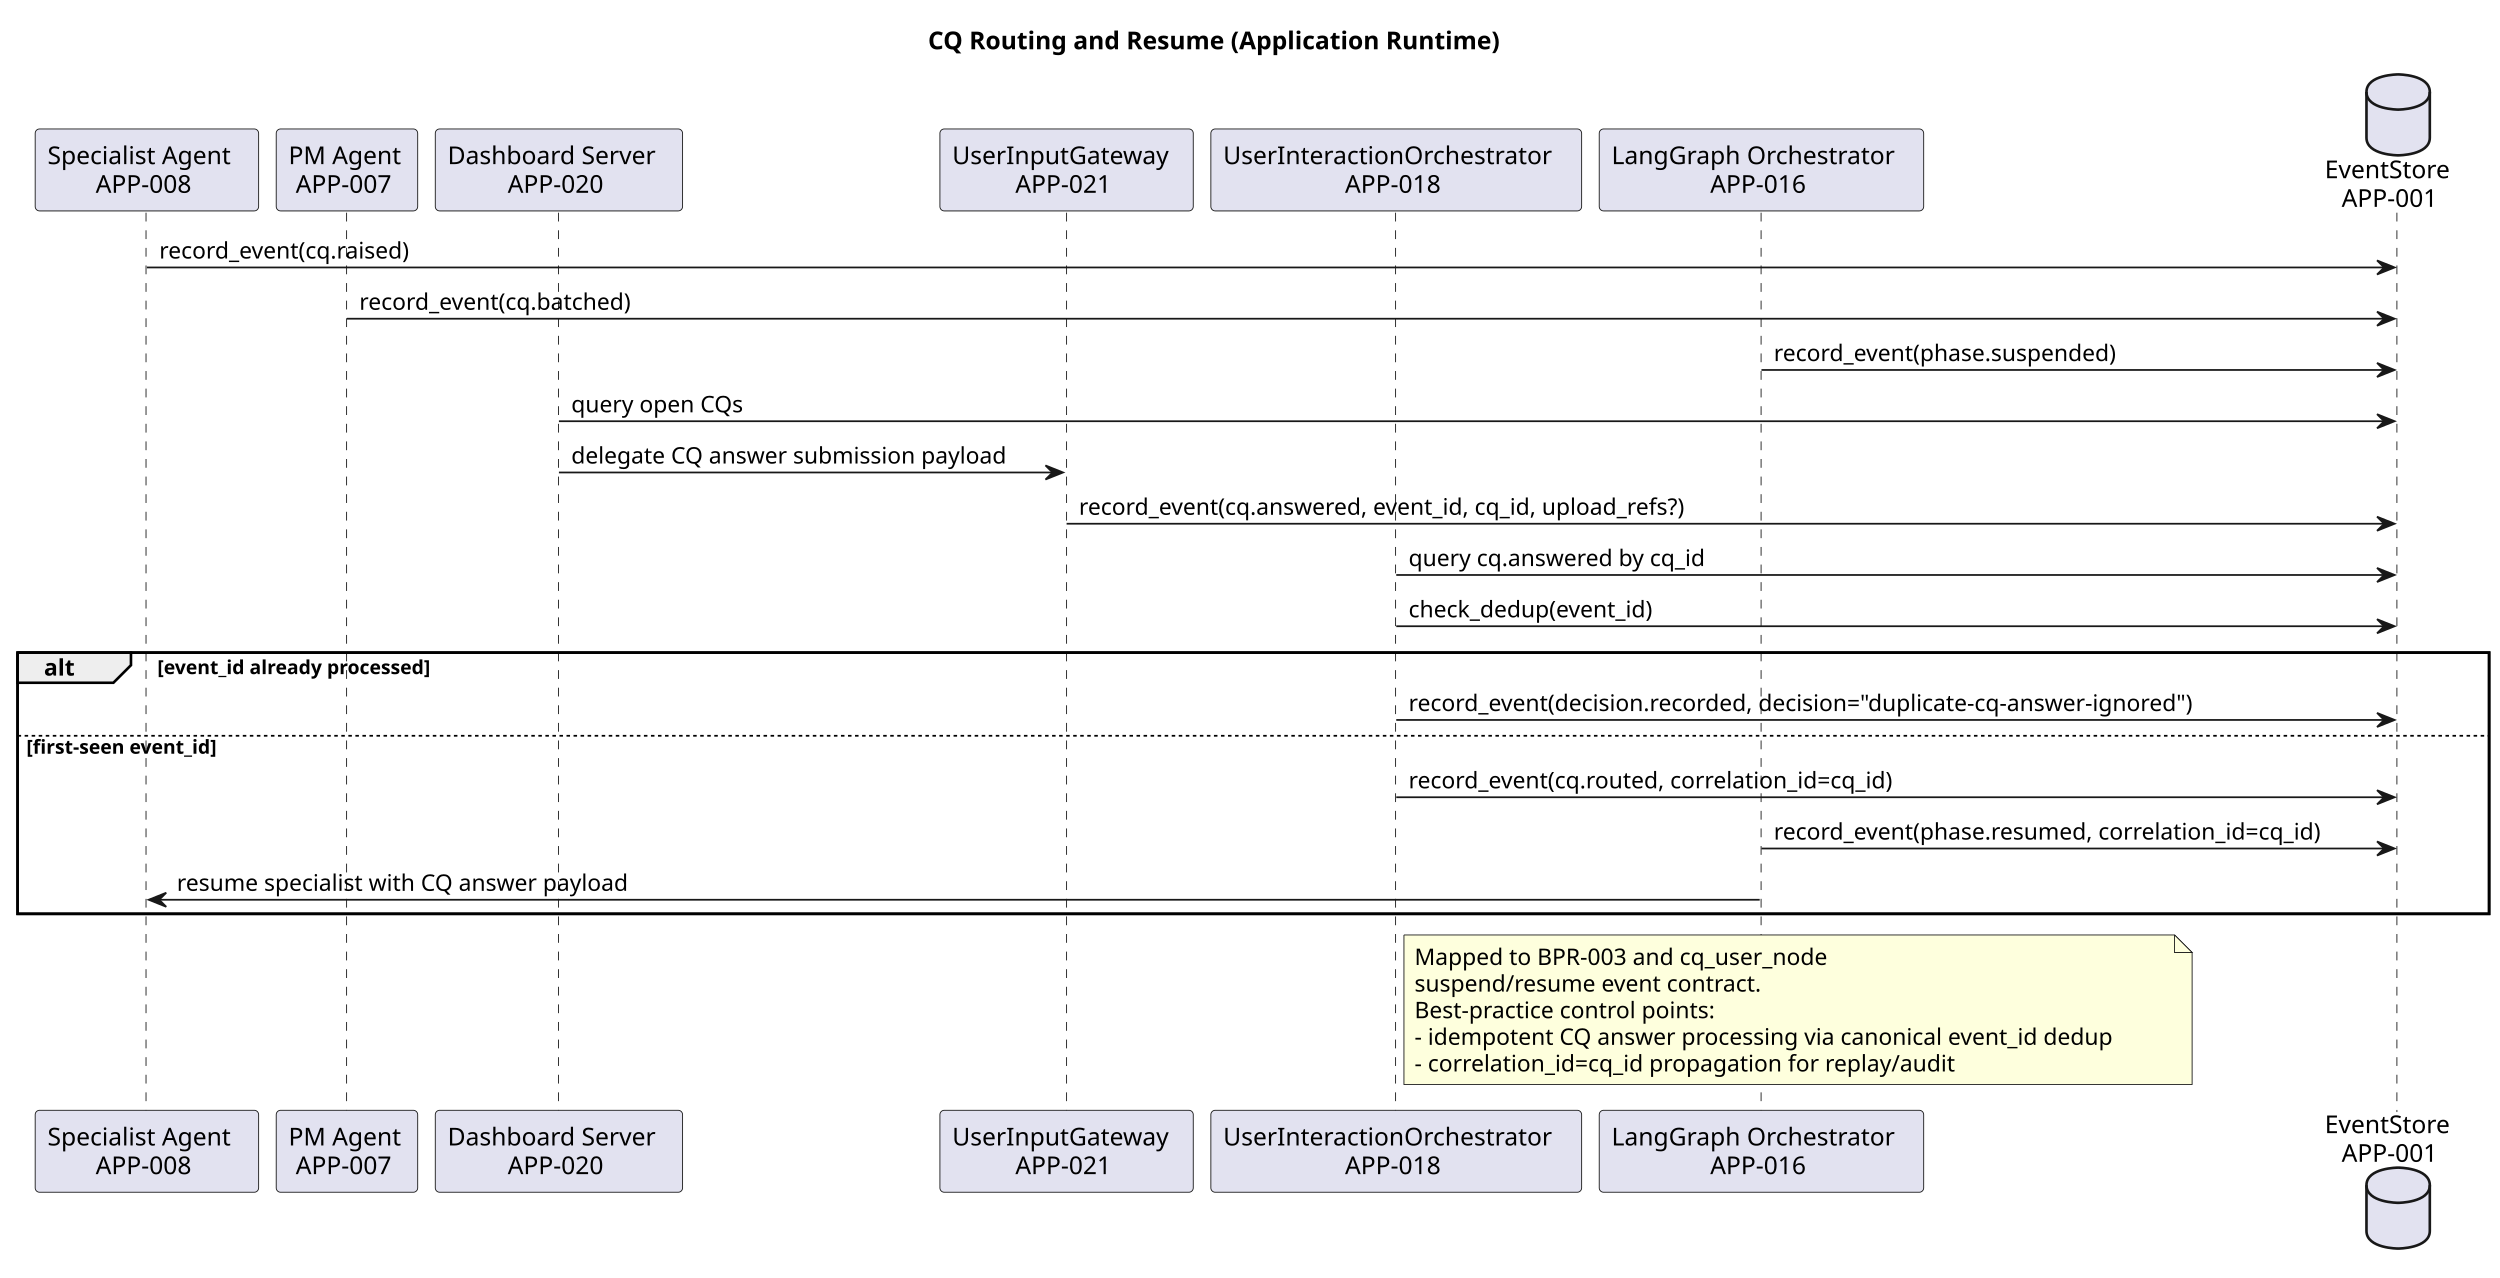
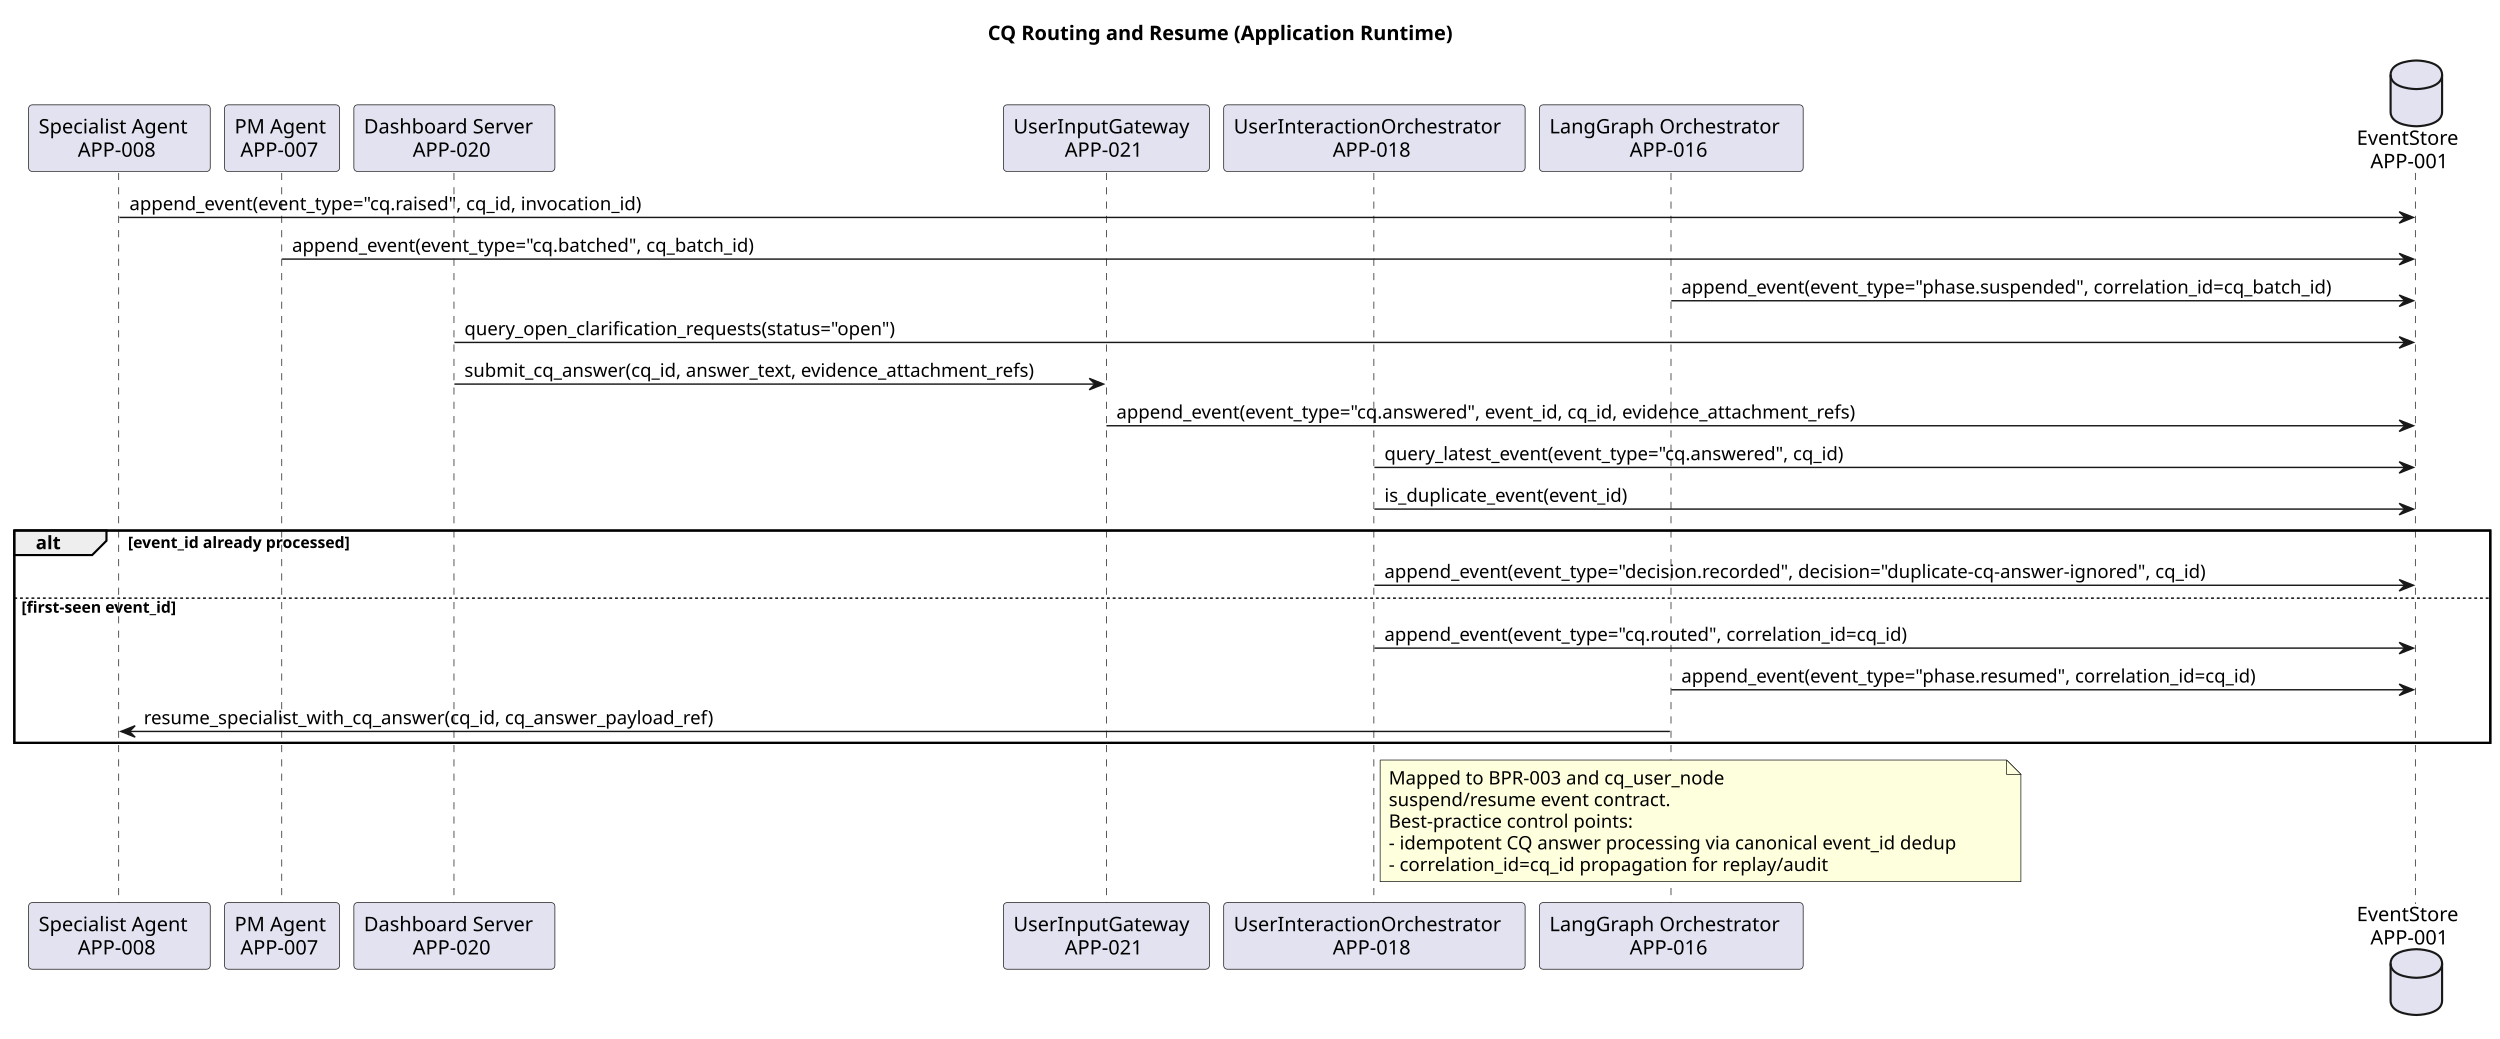
- <svg xmlns="http://www.w3.org/2000/svg" contentStyleType="text/css" data-diagram-type="SEQUENCE" height="726px" preserveAspectRatio="none" style="width:1421px;height:726px;background:#FFFFFF;" version="1.1" viewBox="0 0 1421 726" width="1421px" zoomAndPan="magnify">
+ <svg xmlns="http://www.w3.org/2000/svg" contentStyleType="text/css" data-diagram-type="SEQUENCE" height="726px" preserveAspectRatio="none" style="width:1748px;height:726px;background:#FFFFFF;" version="1.1" viewBox="0 0 1748 726" width="1748px" zoomAndPan="magnify">
  <defs />
  <g>
-     <text fill="#000000" font-family="sans-serif" font-size="14" font-weight="bold" lengthAdjust="spacing" textLength="368.867" x="527.473" y="27.995">CQ Routing and Resume (Application Runtime)</text>
-     <rect fill="none" height="148.469" style="stroke:#000000;stroke-width:1.5;" width="1404.813" x="10" y="370.953" />
+     <text fill="#000000" font-family="sans-serif" font-size="14" font-weight="bold" lengthAdjust="spacing" textLength="368.867" x="690.674" y="27.995">CQ Routing and Resume (Application Runtime)</text>
+     <rect fill="none" height="148.469" style="stroke:#000000;stroke-width:1.5;" width="1731.216" x="10" y="370.953" />
    <g>
      <rect fill="#000000" fill-opacity="0" height="511.195" width="8" x="79.502" y="120.891" />
      <line style="stroke:#181818;stroke-width:0.5;stroke-dasharray:5.0,5.0;" x1="83" x2="83" y1="120.891" y2="632.086" />
    </g>
    <g>
      <rect fill="#000000" fill-opacity="0" height="511.195" width="8" x="193.21" y="120.891" />
      <line style="stroke:#181818;stroke-width:0.5;stroke-dasharray:5.0,5.0;" x1="197.005" x2="197.005" y1="120.891" y2="632.086" />
    </g>
    <g>
      <rect fill="#000000" fill-opacity="0" height="511.195" width="8" x="313.696" y="120.891" />
      <line style="stroke:#181818;stroke-width:0.5;stroke-dasharray:5.0,5.0;" x1="317.416" x2="317.416" y1="120.891" y2="632.086" />
    </g>
    <g>
-       <rect fill="#000000" fill-opacity="0" height="511.195" width="8" x="602.248" y="120.891" />
-       <line style="stroke:#181818;stroke-width:0.5;stroke-dasharray:5.0,5.0;" x1="606.245" x2="606.245" y1="120.891" y2="632.086" />
+       <rect fill="#000000" fill-opacity="0" height="511.195" width="8" x="769.604" y="120.891" />
+       <line style="stroke:#181818;stroke-width:0.5;stroke-dasharray:5.0,5.0;" x1="773.601" x2="773.601" y1="120.891" y2="632.086" />
    </g>
    <g>
-       <rect fill="#000000" fill-opacity="0" height="511.195" width="8" x="789.626" y="120.891" />
-       <line style="stroke:#181818;stroke-width:0.5;stroke-dasharray:5.0,5.0;" x1="793.25" x2="793.25" y1="120.891" y2="632.086" />
+       <rect fill="#000000" fill-opacity="0" height="511.195" width="8" x="956.982" y="120.891" />
+       <line style="stroke:#181818;stroke-width:0.5;stroke-dasharray:5.0,5.0;" x1="960.606" x2="960.606" y1="120.891" y2="632.086" />
    </g>
    <g>
-       <rect fill="#000000" fill-opacity="0" height="511.195" width="8" x="997.212" y="120.891" />
-       <line style="stroke:#181818;stroke-width:0.5;stroke-dasharray:5.0,5.0;" x1="1001.002" x2="1001.002" y1="120.891" y2="632.086" />
+       <rect fill="#000000" fill-opacity="0" height="511.195" width="8" x="1164.568" y="120.891" />
+       <line style="stroke:#181818;stroke-width:0.5;stroke-dasharray:5.0,5.0;" x1="1168.358" x2="1168.358" y1="120.891" y2="632.086" />
    </g>
    <g>
-       <rect fill="#000000" fill-opacity="0" height="511.195" width="8" x="1359.104" y="120.891" />
-       <line style="stroke:#181818;stroke-width:0.5;stroke-dasharray:5.0,5.0;" x1="1362.396" x2="1362.396" y1="120.891" y2="632.086" />
+       <rect fill="#000000" fill-opacity="0" height="511.195" width="8" x="1685.507" y="120.891" />
+       <line style="stroke:#181818;stroke-width:0.5;stroke-dasharray:5.0,5.0;" x1="1688.799" x2="1688.799" y1="120.891" y2="632.086" />
    </g>
    <g class="participant participant-head" data-participant="APP_008">
      <rect fill="#E2E2F0" height="46.594" rx="2.5" ry="2.5" style="stroke:#181818;stroke-width:0.5;" width="127.005" x="20" y="73.297" />
      <text fill="#000000" font-family="sans-serif" font-size="14" lengthAdjust="spacing" textLength="113.005" x="27" y="93.292">Specialist Agent</text>
      <text fill="#000000" font-family="sans-serif" font-size="14" lengthAdjust="spacing" textLength="58.235" x="54.385" y="109.589">APP-008</text>
    </g>
    <g class="participant participant-tail" data-participant="APP_008">
      <rect fill="#E2E2F0" height="46.594" rx="2.5" ry="2.5" style="stroke:#181818;stroke-width:0.5;" width="127.005" x="20" y="631.086" />
      <text fill="#000000" font-family="sans-serif" font-size="14" lengthAdjust="spacing" textLength="113.005" x="27" y="651.081">Specialist Agent</text>
      <text fill="#000000" font-family="sans-serif" font-size="14" lengthAdjust="spacing" textLength="58.235" x="54.385" y="667.378">APP-008</text>
    </g>
    <g class="participant participant-head" data-participant="APP_007">
      <rect fill="#E2E2F0" height="46.594" rx="2.5" ry="2.5" style="stroke:#181818;stroke-width:0.5;" width="80.411" x="157.005" y="73.297" />
      <text fill="#000000" font-family="sans-serif" font-size="14" lengthAdjust="spacing" textLength="66.411" x="164.005" y="93.292">PM Agent</text>
      <text fill="#000000" font-family="sans-serif" font-size="14" lengthAdjust="spacing" textLength="58.235" x="168.093" y="109.589">APP-007</text>
    </g>
    <g class="participant participant-tail" data-participant="APP_007">
      <rect fill="#E2E2F0" height="46.594" rx="2.5" ry="2.5" style="stroke:#181818;stroke-width:0.5;" width="80.411" x="157.005" y="631.086" />
      <text fill="#000000" font-family="sans-serif" font-size="14" lengthAdjust="spacing" textLength="66.411" x="164.005" y="651.081">PM Agent</text>
      <text fill="#000000" font-family="sans-serif" font-size="14" lengthAdjust="spacing" textLength="58.235" x="168.093" y="667.378">APP-007</text>
    </g>
    <g class="participant participant-head" data-participant="APP_020">
      <rect fill="#E2E2F0" height="46.594" rx="2.5" ry="2.5" style="stroke:#181818;stroke-width:0.5;" width="140.56" x="247.416" y="73.297" />
      <text fill="#000000" font-family="sans-serif" font-size="14" lengthAdjust="spacing" textLength="126.561" x="254.416" y="93.292">Dashboard Server</text>
      <text fill="#000000" font-family="sans-serif" font-size="14" lengthAdjust="spacing" textLength="58.235" x="288.579" y="109.589">APP-020</text>
    </g>
    <g class="participant participant-tail" data-participant="APP_020">
      <rect fill="#E2E2F0" height="46.594" rx="2.5" ry="2.5" style="stroke:#181818;stroke-width:0.5;" width="140.56" x="247.416" y="631.086" />
      <text fill="#000000" font-family="sans-serif" font-size="14" lengthAdjust="spacing" textLength="126.561" x="254.416" y="651.081">Dashboard Server</text>
      <text fill="#000000" font-family="sans-serif" font-size="14" lengthAdjust="spacing" textLength="58.235" x="288.579" y="667.378">APP-020</text>
    </g>
    <g class="participant participant-head" data-participant="APP_021">
-       <rect fill="#E2E2F0" height="46.594" rx="2.5" ry="2.5" style="stroke:#181818;stroke-width:0.5;" width="144.006" x="534.245" y="73.297" />
-       <text fill="#000000" font-family="sans-serif" font-size="14" lengthAdjust="spacing" textLength="130.006" x="541.245" y="93.292">UserInputGateway</text>
-       <text fill="#000000" font-family="sans-serif" font-size="14" lengthAdjust="spacing" textLength="58.235" x="577.13" y="109.589">APP-021</text>
+       <rect fill="#E2E2F0" height="46.594" rx="2.5" ry="2.5" style="stroke:#181818;stroke-width:0.5;" width="144.006" x="701.601" y="73.297" />
+       <text fill="#000000" font-family="sans-serif" font-size="14" lengthAdjust="spacing" textLength="130.006" x="708.601" y="93.292">UserInputGateway</text>
+       <text fill="#000000" font-family="sans-serif" font-size="14" lengthAdjust="spacing" textLength="58.235" x="744.486" y="109.589">APP-021</text>
    </g>
    <g class="participant participant-tail" data-participant="APP_021">
-       <rect fill="#E2E2F0" height="46.594" rx="2.5" ry="2.5" style="stroke:#181818;stroke-width:0.5;" width="144.006" x="534.245" y="631.086" />
-       <text fill="#000000" font-family="sans-serif" font-size="14" lengthAdjust="spacing" textLength="130.006" x="541.245" y="651.081">UserInputGateway</text>
-       <text fill="#000000" font-family="sans-serif" font-size="14" lengthAdjust="spacing" textLength="58.235" x="577.13" y="667.378">APP-021</text>
+       <rect fill="#E2E2F0" height="46.594" rx="2.5" ry="2.5" style="stroke:#181818;stroke-width:0.5;" width="144.006" x="701.601" y="631.086" />
+       <text fill="#000000" font-family="sans-serif" font-size="14" lengthAdjust="spacing" textLength="130.006" x="708.601" y="651.081">UserInputGateway</text>
+       <text fill="#000000" font-family="sans-serif" font-size="14" lengthAdjust="spacing" textLength="58.235" x="744.486" y="667.378">APP-021</text>
    </g>
    <g class="participant participant-head" data-participant="APP_018">
-       <rect fill="#E2E2F0" height="46.594" rx="2.5" ry="2.5" style="stroke:#181818;stroke-width:0.5;" width="210.752" x="688.25" y="73.297" />
-       <text fill="#000000" font-family="sans-serif" font-size="14" lengthAdjust="spacing" textLength="196.752" x="695.25" y="93.292">UserInteractionOrchestrator</text>
-       <text fill="#000000" font-family="sans-serif" font-size="14" lengthAdjust="spacing" textLength="58.235" x="764.509" y="109.589">APP-018</text>
+       <rect fill="#E2E2F0" height="46.594" rx="2.5" ry="2.5" style="stroke:#181818;stroke-width:0.5;" width="210.752" x="855.606" y="73.297" />
+       <text fill="#000000" font-family="sans-serif" font-size="14" lengthAdjust="spacing" textLength="196.752" x="862.606" y="93.292">UserInteractionOrchestrator</text>
+       <text fill="#000000" font-family="sans-serif" font-size="14" lengthAdjust="spacing" textLength="58.235" x="931.865" y="109.589">APP-018</text>
    </g>
    <g class="participant participant-tail" data-participant="APP_018">
-       <rect fill="#E2E2F0" height="46.594" rx="2.5" ry="2.5" style="stroke:#181818;stroke-width:0.5;" width="210.752" x="688.25" y="631.086" />
-       <text fill="#000000" font-family="sans-serif" font-size="14" lengthAdjust="spacing" textLength="196.752" x="695.25" y="651.081">UserInteractionOrchestrator</text>
-       <text fill="#000000" font-family="sans-serif" font-size="14" lengthAdjust="spacing" textLength="58.235" x="764.509" y="667.378">APP-018</text>
+       <rect fill="#E2E2F0" height="46.594" rx="2.5" ry="2.5" style="stroke:#181818;stroke-width:0.5;" width="210.752" x="855.606" y="631.086" />
+       <text fill="#000000" font-family="sans-serif" font-size="14" lengthAdjust="spacing" textLength="196.752" x="862.606" y="651.081">UserInteractionOrchestrator</text>
+       <text fill="#000000" font-family="sans-serif" font-size="14" lengthAdjust="spacing" textLength="58.235" x="931.865" y="667.378">APP-018</text>
    </g>
    <g class="participant participant-head" data-participant="APP_016">
-       <rect fill="#E2E2F0" height="46.594" rx="2.5" ry="2.5" style="stroke:#181818;stroke-width:0.5;" width="184.42" x="909.002" y="73.297" />
-       <text fill="#000000" font-family="sans-serif" font-size="14" lengthAdjust="spacing" textLength="170.42" x="916.002" y="93.292">LangGraph Orchestrator</text>
-       <text fill="#000000" font-family="sans-serif" font-size="14" lengthAdjust="spacing" textLength="58.235" x="972.095" y="109.589">APP-016</text>
+       <rect fill="#E2E2F0" height="46.594" rx="2.5" ry="2.5" style="stroke:#181818;stroke-width:0.5;" width="184.42" x="1076.358" y="73.297" />
+       <text fill="#000000" font-family="sans-serif" font-size="14" lengthAdjust="spacing" textLength="170.42" x="1083.358" y="93.292">LangGraph Orchestrator</text>
+       <text fill="#000000" font-family="sans-serif" font-size="14" lengthAdjust="spacing" textLength="58.235" x="1139.451" y="109.589">APP-016</text>
    </g>
    <g class="participant participant-tail" data-participant="APP_016">
-       <rect fill="#E2E2F0" height="46.594" rx="2.5" ry="2.5" style="stroke:#181818;stroke-width:0.5;" width="184.42" x="909.002" y="631.086" />
-       <text fill="#000000" font-family="sans-serif" font-size="14" lengthAdjust="spacing" textLength="170.42" x="916.002" y="651.081">LangGraph Orchestrator</text>
-       <text fill="#000000" font-family="sans-serif" font-size="14" lengthAdjust="spacing" textLength="58.235" x="972.095" y="667.378">APP-016</text>
+       <rect fill="#E2E2F0" height="46.594" rx="2.5" ry="2.5" style="stroke:#181818;stroke-width:0.5;" width="184.42" x="1076.358" y="631.086" />
+       <text fill="#000000" font-family="sans-serif" font-size="14" lengthAdjust="spacing" textLength="170.42" x="1083.358" y="651.081">LangGraph Orchestrator</text>
+       <text fill="#000000" font-family="sans-serif" font-size="14" lengthAdjust="spacing" textLength="58.235" x="1139.451" y="667.378">APP-016</text>
    </g>
    <g class="participant participant-head" data-participant="APP_001">
-       <text fill="#000000" font-family="sans-serif" font-size="14" lengthAdjust="spacing" textLength="77.417" x="1321.396" y="101.292">EventStore</text>
-       <text fill="#000000" font-family="sans-serif" font-size="14" lengthAdjust="spacing" textLength="58.235" x="1330.987" y="117.589">APP-001</text>
-       <path d="M1345.104,52.297 C1345.104,42.297 1363.104,42.297 1363.104,42.297 C1363.104,42.297 1381.104,42.297 1381.104,52.297 L1381.104,78.297 C1381.104,88.297 1363.104,88.297 1363.104,88.297 C1363.104,88.297 1345.104,88.297 1345.104,78.297 L1345.104,52.297" fill="#E2E2F0" style="stroke:#181818;stroke-width:1.5;" />
-       <path d="M1345.104,52.297 C1345.104,62.297 1363.104,62.297 1363.104,62.297 C1363.104,62.297 1381.104,62.297 1381.104,52.297" fill="none" style="stroke:#181818;stroke-width:1.5;" />
+       <text fill="#000000" font-family="sans-serif" font-size="14" lengthAdjust="spacing" textLength="77.417" x="1647.799" y="101.292">EventStore</text>
+       <text fill="#000000" font-family="sans-serif" font-size="14" lengthAdjust="spacing" textLength="58.235" x="1657.39" y="117.589">APP-001</text>
+       <path d="M1671.507,52.297 C1671.507,42.297 1689.507,42.297 1689.507,42.297 C1689.507,42.297 1707.507,42.297 1707.507,52.297 L1707.507,78.297 C1707.507,88.297 1689.507,88.297 1689.507,88.297 C1689.507,88.297 1671.507,88.297 1671.507,78.297 L1671.507,52.297" fill="#E2E2F0" style="stroke:#181818;stroke-width:1.5;" />
+       <path d="M1671.507,52.297 C1671.507,62.297 1689.507,62.297 1689.507,62.297 C1689.507,62.297 1707.507,62.297 1707.507,52.297" fill="none" style="stroke:#181818;stroke-width:1.5;" />
    </g>
    <g class="participant participant-tail" data-participant="APP_001">
-       <text fill="#000000" font-family="sans-serif" font-size="14" lengthAdjust="spacing" textLength="77.417" x="1321.396" y="644.081">EventStore</text>
-       <text fill="#000000" font-family="sans-serif" font-size="14" lengthAdjust="spacing" textLength="58.235" x="1330.987" y="660.378">APP-001</text>
-       <path d="M1345.104,673.68 C1345.104,663.68 1363.104,663.68 1363.104,663.68 C1363.104,663.68 1381.104,663.68 1381.104,673.68 L1381.104,699.68 C1381.104,709.68 1363.104,709.68 1363.104,709.68 C1363.104,709.68 1345.104,709.68 1345.104,699.68 L1345.104,673.68" fill="#E2E2F0" style="stroke:#181818;stroke-width:1.5;" />
-       <path d="M1345.104,673.68 C1345.104,683.68 1363.104,683.68 1363.104,683.68 C1363.104,683.68 1381.104,683.68 1381.104,673.68" fill="none" style="stroke:#181818;stroke-width:1.5;" />
+       <text fill="#000000" font-family="sans-serif" font-size="14" lengthAdjust="spacing" textLength="77.417" x="1647.799" y="644.081">EventStore</text>
+       <text fill="#000000" font-family="sans-serif" font-size="14" lengthAdjust="spacing" textLength="58.235" x="1657.39" y="660.378">APP-001</text>
+       <path d="M1671.507,673.68 C1671.507,663.68 1689.507,663.68 1689.507,663.68 C1689.507,663.68 1707.507,663.68 1707.507,673.68 L1707.507,699.68 C1707.507,709.68 1689.507,709.68 1689.507,709.68 C1689.507,709.68 1671.507,709.68 1671.507,699.68 L1671.507,673.68" fill="#E2E2F0" style="stroke:#181818;stroke-width:1.5;" />
+       <path d="M1671.507,673.68 C1671.507,683.68 1689.507,683.68 1689.507,683.68 C1689.507,683.68 1707.507,683.68 1707.507,673.68" fill="none" style="stroke:#181818;stroke-width:1.5;" />
    </g>
    <g class="message" data-participant-1="APP_008" data-participant-2="APP_001">
-       <polygon fill="#181818" points="1351.104,148.023,1361.104,152.023,1351.104,156.023,1355.104,152.023" style="stroke:#181818;stroke-width:1;" />
-       <line style="stroke:#181818;stroke-width:1;" x1="83.502" x2="1357.104" y1="152.023" y2="152.023" />
-       <text fill="#000000" font-family="sans-serif" font-size="13" lengthAdjust="spacing" textLength="155.188" x="90.502" y="146.958">record_event(cq.raised)</text>
+       <polygon fill="#181818" points="1677.507,148.023,1687.507,152.023,1677.507,156.023,1681.507,152.023" style="stroke:#181818;stroke-width:1;" />
+       <line style="stroke:#181818;stroke-width:1;" x1="83.502" x2="1683.507" y1="152.023" y2="152.023" />
+       <text fill="#000000" font-family="sans-serif" font-size="13" lengthAdjust="spacing" textLength="393.694" x="90.502" y="146.958">append_event(event_type="cq.raised", cq_id, invocation_id)</text>
    </g>
    <g class="message" data-participant-1="APP_007" data-participant-2="APP_001">
-       <polygon fill="#181818" points="1351.104,177.156,1361.104,181.156,1351.104,185.156,1355.104,181.156" style="stroke:#181818;stroke-width:1;" />
-       <line style="stroke:#181818;stroke-width:1;" x1="197.21" x2="1357.104" y1="181.156" y2="181.156" />
-       <text fill="#000000" font-family="sans-serif" font-size="13" lengthAdjust="spacing" textLength="168.194" x="204.21" y="176.09">record_event(cq.batched)</text>
+       <polygon fill="#181818" points="1677.507,177.156,1687.507,181.156,1677.507,185.156,1681.507,181.156" style="stroke:#181818;stroke-width:1;" />
+       <line style="stroke:#181818;stroke-width:1;" x1="197.21" x2="1683.507" y1="181.156" y2="181.156" />
+       <text fill="#000000" font-family="sans-serif" font-size="13" lengthAdjust="spacing" textLength="355.761" x="204.21" y="176.09">append_event(event_type="cq.batched", cq_batch_id)</text>
    </g>
    <g class="message" data-participant-1="APP_016" data-participant-2="APP_001">
-       <polygon fill="#181818" points="1351.104,206.289,1361.104,210.289,1351.104,214.289,1355.104,210.289" style="stroke:#181818;stroke-width:1;" />
-       <line style="stroke:#181818;stroke-width:1;" x1="1001.212" x2="1357.104" y1="210.289" y2="210.289" />
-       <text fill="#000000" font-family="sans-serif" font-size="13" lengthAdjust="spacing" textLength="209.847" x="1008.212" y="205.223">record_event(phase.suspended)</text>
+       <polygon fill="#181818" points="1677.507,206.289,1687.507,210.289,1677.507,214.289,1681.507,210.289" style="stroke:#181818;stroke-width:1;" />
+       <line style="stroke:#181818;stroke-width:1;" x1="1168.568" x2="1683.507" y1="210.289" y2="210.289" />
+       <text fill="#000000" font-family="sans-serif" font-size="13" lengthAdjust="spacing" textLength="496.939" x="1175.568" y="205.223">append_event(event_type="phase.suspended", correlation_id=cq_batch_id)</text>
    </g>
    <g class="message" data-participant-1="APP_020" data-participant-2="APP_001">
-       <polygon fill="#181818" points="1351.104,235.422,1361.104,239.422,1351.104,243.422,1355.104,239.422" style="stroke:#181818;stroke-width:1;" />
-       <line style="stroke:#181818;stroke-width:1;" x1="317.696" x2="1357.104" y1="239.422" y2="239.422" />
-       <text fill="#000000" font-family="sans-serif" font-size="13" lengthAdjust="spacing" textLength="104.317" x="324.696" y="234.356">query open CQs</text>
+       <polygon fill="#181818" points="1677.507,235.422,1687.507,239.422,1677.507,243.422,1681.507,239.422" style="stroke:#181818;stroke-width:1;" />
+       <line style="stroke:#181818;stroke-width:1;" x1="317.696" x2="1683.507" y1="239.422" y2="239.422" />
+       <text fill="#000000" font-family="sans-serif" font-size="13" lengthAdjust="spacing" textLength="327.215" x="324.696" y="234.356">query_open_clarification_requests(status="open")</text>
    </g>
    <g class="message" data-participant-1="APP_020" data-participant-2="APP_021">
-       <polygon fill="#181818" points="594.248,264.555,604.248,268.555,594.248,272.555,598.248,268.555" style="stroke:#181818;stroke-width:1;" />
-       <line style="stroke:#181818;stroke-width:1;" x1="317.696" x2="600.248" y1="268.555" y2="268.555" />
-       <text fill="#000000" font-family="sans-serif" font-size="13" lengthAdjust="spacing" textLength="264.551" x="324.696" y="263.489">delegate CQ answer submission payload</text>
+       <polygon fill="#181818" points="761.604,264.555,771.604,268.555,761.604,272.555,765.604,268.555" style="stroke:#181818;stroke-width:1;" />
+       <line style="stroke:#181818;stroke-width:1;" x1="317.696" x2="767.604" y1="268.555" y2="268.555" />
+       <text fill="#000000" font-family="sans-serif" font-size="13" lengthAdjust="spacing" textLength="431.907" x="324.696" y="263.489">submit_cq_answer(cq_id, answer_text, evidence_attachment_refs)</text>
    </g>
    <g class="message" data-participant-1="APP_021" data-participant-2="APP_001">
-       <polygon fill="#181818" points="1351.104,293.688,1361.104,297.688,1351.104,301.688,1355.104,297.688" style="stroke:#181818;stroke-width:1;" />
-       <line style="stroke:#181818;stroke-width:1;" x1="606.248" x2="1357.104" y1="297.688" y2="297.688" />
-       <text fill="#000000" font-family="sans-serif" font-size="13" lengthAdjust="spacing" textLength="374.759" x="613.248" y="292.622">record_event(cq.answered, event_id, cq_id, upload_refs?)</text>
+       <polygon fill="#181818" points="1677.507,293.688,1687.507,297.688,1677.507,301.688,1681.507,297.688" style="stroke:#181818;stroke-width:1;" />
+       <line style="stroke:#181818;stroke-width:1;" x1="773.604" x2="1683.507" y1="297.688" y2="297.688" />
+       <text fill="#000000" font-family="sans-serif" font-size="13" lengthAdjust="spacing" textLength="566.871" x="780.604" y="292.622">append_event(event_type="cq.answered", event_id, cq_id, evidence_attachment_refs)</text>
    </g>
    <g class="message" data-participant-1="APP_018" data-participant-2="APP_001">
-       <polygon fill="#181818" points="1351.104,322.82,1361.104,326.82,1351.104,330.82,1355.104,326.82" style="stroke:#181818;stroke-width:1;" />
-       <line style="stroke:#181818;stroke-width:1;" x1="793.626" x2="1357.104" y1="326.82" y2="326.82" />
-       <text fill="#000000" font-family="sans-serif" font-size="13" lengthAdjust="spacing" textLength="182.368" x="800.626" y="321.754">query cq.answered by cq_id</text>
+       <polygon fill="#181818" points="1677.507,322.82,1687.507,326.82,1677.507,330.82,1681.507,326.82" style="stroke:#181818;stroke-width:1;" />
+       <line style="stroke:#181818;stroke-width:1;" x1="960.982" x2="1683.507" y1="326.82" y2="326.82" />
+       <text fill="#000000" font-family="sans-serif" font-size="13" lengthAdjust="spacing" textLength="354.421" x="967.982" y="321.754">query_latest_event(event_type="cq.answered", cq_id)</text>
    </g>
    <g class="message" data-participant-1="APP_018" data-participant-2="APP_001">
-       <polygon fill="#181818" points="1351.104,351.953,1361.104,355.953,1351.104,359.953,1355.104,355.953" style="stroke:#181818;stroke-width:1;" />
-       <line style="stroke:#181818;stroke-width:1;" x1="793.626" x2="1357.104" y1="355.953" y2="355.953" />
-       <text fill="#000000" font-family="sans-serif" font-size="13" lengthAdjust="spacing" textLength="151.087" x="800.626" y="350.887">check_dedup(event_id)</text>
+       <polygon fill="#181818" points="1677.507,351.953,1687.507,355.953,1677.507,359.953,1681.507,355.953" style="stroke:#181818;stroke-width:1;" />
+       <line style="stroke:#181818;stroke-width:1;" x1="960.982" x2="1683.507" y1="355.953" y2="355.953" />
+       <text fill="#000000" font-family="sans-serif" font-size="13" lengthAdjust="spacing" textLength="186.12" x="967.982" y="350.887">is_duplicate_event(event_id)</text>
    </g>
    <path d="M10,370.953 L74.443,370.953 L74.443,378.086 L64.443,388.086 L10,388.086 L10,370.953" fill="#EEEEEE" style="stroke:#000000;stroke-width:1.5;" />
-     <rect fill="none" height="148.469" style="stroke:#000000;stroke-width:1.5;" width="1404.813" x="10" y="370.953" />
+     <rect fill="none" height="148.469" style="stroke:#000000;stroke-width:1.5;" width="1731.216" x="10" y="370.953" />
    <text fill="#000000" font-family="sans-serif" font-size="13" font-weight="bold" lengthAdjust="spacing" textLength="19.443" x="25" y="384.02">alt</text>
    <text fill="#000000" font-family="sans-serif" font-size="11" font-weight="bold" lengthAdjust="spacing" textLength="179.851" x="89.443" y="383.164">[event_id already processed]</text>
    <g class="message" data-participant-1="APP_018" data-participant-2="APP_001">
-       <polygon fill="#181818" points="1351.104,405.219,1361.104,409.219,1351.104,413.219,1355.104,409.219" style="stroke:#181818;stroke-width:1;" />
-       <line style="stroke:#181818;stroke-width:1;" x1="793.626" x2="1357.104" y1="409.219" y2="409.219" />
-       <text fill="#000000" font-family="sans-serif" font-size="13" lengthAdjust="spacing" textLength="482.676" x="800.626" y="404.153">record_event(decision.recorded, decision="duplicate-cq-answer-ignored")</text>
+       <polygon fill="#181818" points="1677.507,405.219,1687.507,409.219,1677.507,413.219,1681.507,409.219" style="stroke:#181818;stroke-width:1;" />
+       <line style="stroke:#181818;stroke-width:1;" x1="960.982" x2="1683.507" y1="409.219" y2="409.219" />
+       <text fill="#000000" font-family="sans-serif" font-size="13" lengthAdjust="spacing" textLength="627.04" x="967.982" y="404.153">append_event(event_type="decision.recorded", decision="duplicate-cq-answer-ignored", cq_id)</text>
    </g>
-     <line style="stroke:#000000;stroke-width:1;stroke-dasharray:2.0,2.0;" x1="10" x2="1414.813" y1="418.219" y2="418.219" />
+     <line style="stroke:#000000;stroke-width:1;stroke-dasharray:2.0,2.0;" x1="10" x2="1741.216" y1="418.219" y2="418.219" />
    <text fill="#000000" font-family="sans-serif" font-size="11" font-weight="bold" lengthAdjust="spacing" textLength="125.861" x="15" y="428.429">[first-seen event_id]</text>
    <g class="message" data-participant-1="APP_018" data-participant-2="APP_001">
-       <polygon fill="#181818" points="1351.104,449.156,1361.104,453.156,1351.104,457.156,1355.104,453.156" style="stroke:#181818;stroke-width:1;" />
-       <line style="stroke:#181818;stroke-width:1;" x1="793.626" x2="1357.104" y1="453.156" y2="453.156" />
-       <text fill="#000000" font-family="sans-serif" font-size="13" lengthAdjust="spacing" textLength="299.679" x="800.626" y="448.09">record_event(cq.routed, correlation_id=cq_id)</text>
+       <polygon fill="#181818" points="1677.507,449.156,1687.507,453.156,1677.507,457.156,1681.507,453.156" style="stroke:#181818;stroke-width:1;" />
+       <line style="stroke:#181818;stroke-width:1;" x1="960.982" x2="1683.507" y1="453.156" y2="453.156" />
+       <text fill="#000000" font-family="sans-serif" font-size="13" lengthAdjust="spacing" textLength="402.016" x="967.982" y="448.09">append_event(event_type="cq.routed", correlation_id=cq_id)</text>
    </g>
    <g class="message" data-participant-1="APP_016" data-participant-2="APP_001">
-       <polygon fill="#181818" points="1351.104,478.289,1361.104,482.289,1351.104,486.289,1355.104,482.289" style="stroke:#181818;stroke-width:1;" />
-       <line style="stroke:#181818;stroke-width:1;" x1="1001.212" x2="1357.104" y1="482.289" y2="482.289" />
-       <text fill="#000000" font-family="sans-serif" font-size="13" lengthAdjust="spacing" textLength="337.892" x="1008.212" y="477.223">record_event(phase.resumed, correlation_id=cq_id)</text>
+       <polygon fill="#181818" points="1677.507,478.289,1687.507,482.289,1677.507,486.289,1681.507,482.289" style="stroke:#181818;stroke-width:1;" />
+       <line style="stroke:#181818;stroke-width:1;" x1="1168.568" x2="1683.507" y1="482.289" y2="482.289" />
+       <text fill="#000000" font-family="sans-serif" font-size="13" lengthAdjust="spacing" textLength="440.229" x="1175.568" y="477.223">append_event(event_type="phase.resumed", correlation_id=cq_id)</text>
    </g>
    <g class="message" data-participant-1="APP_016" data-participant-2="APP_008">
      <polygon fill="#181818" points="94.502,507.422,84.502,511.422,94.502,515.422,90.502,511.422" style="stroke:#181818;stroke-width:1;" />
-       <line style="stroke:#181818;stroke-width:1;" x1="88.502" x2="1000.212" y1="511.422" y2="511.422" />
-       <text fill="#000000" font-family="sans-serif" font-size="13" lengthAdjust="spacing" textLength="276.06" x="100.502" y="506.356">resume specialist with CQ answer payload</text>
+       <line style="stroke:#181818;stroke-width:1;" x1="88.502" x2="1167.568" y1="511.422" y2="511.422" />
+       <text fill="#000000" font-family="sans-serif" font-size="13" lengthAdjust="spacing" textLength="429.432" x="100.502" y="506.356">resume_specialist_with_cq_answer(cq_id, cq_answer_payload_ref)</text>
    </g>
-     <path d="M798,531.422 L798,616.422 L1246,616.422 L1246,541.422 L1236,531.422 L798,531.422" fill="#FEFFDD" style="stroke:#181818;stroke-width:0.5;" />
-     <path d="M1236,531.422 L1236,541.422 L1246,541.422 L1236,531.422" fill="#FEFFDD" style="stroke:#181818;stroke-width:0.5;" />
-     <text fill="#000000" font-family="sans-serif" font-size="13" lengthAdjust="spacing" textLength="250.466" x="804" y="548.489">Mapped to BPR-003 and cq_user_node</text>
-     <text fill="#000000" font-family="sans-serif" font-size="13" lengthAdjust="spacing" textLength="211.339" x="804" y="563.622">suspend/resume event contract.</text>
-     <text fill="#000000" font-family="sans-serif" font-size="13" lengthAdjust="spacing" textLength="183.961" x="804" y="578.754">Best-practice control points:</text>
-     <text fill="#000000" font-family="sans-serif" font-size="13" lengthAdjust="spacing" textLength="427.058" x="804" y="593.887">- idempotent CQ answer processing via canonical event_id dedup</text>
-     <text fill="#000000" font-family="sans-serif" font-size="13" lengthAdjust="spacing" textLength="329.685" x="804" y="609.02">- correlation_id=cq_id propagation for replay/audit</text>
+     <path d="M965,531.422 L965,616.422 L1413,616.422 L1413,541.422 L1403,531.422 L965,531.422" fill="#FEFFDD" style="stroke:#181818;stroke-width:0.5;" />
+     <path d="M1403,531.422 L1403,541.422 L1413,541.422 L1403,531.422" fill="#FEFFDD" style="stroke:#181818;stroke-width:0.5;" />
+     <text fill="#000000" font-family="sans-serif" font-size="13" lengthAdjust="spacing" textLength="250.466" x="971" y="548.489">Mapped to BPR-003 and cq_user_node</text>
+     <text fill="#000000" font-family="sans-serif" font-size="13" lengthAdjust="spacing" textLength="211.339" x="971" y="563.622">suspend/resume event contract.</text>
+     <text fill="#000000" font-family="sans-serif" font-size="13" lengthAdjust="spacing" textLength="183.961" x="971" y="578.754">Best-practice control points:</text>
+     <text fill="#000000" font-family="sans-serif" font-size="13" lengthAdjust="spacing" textLength="427.058" x="971" y="593.887">- idempotent CQ answer processing via canonical event_id dedup</text>
+     <text fill="#000000" font-family="sans-serif" font-size="13" lengthAdjust="spacing" textLength="329.685" x="971" y="609.02">- correlation_id=cq_id propagation for replay/audit</text>
  </g>
</svg>
